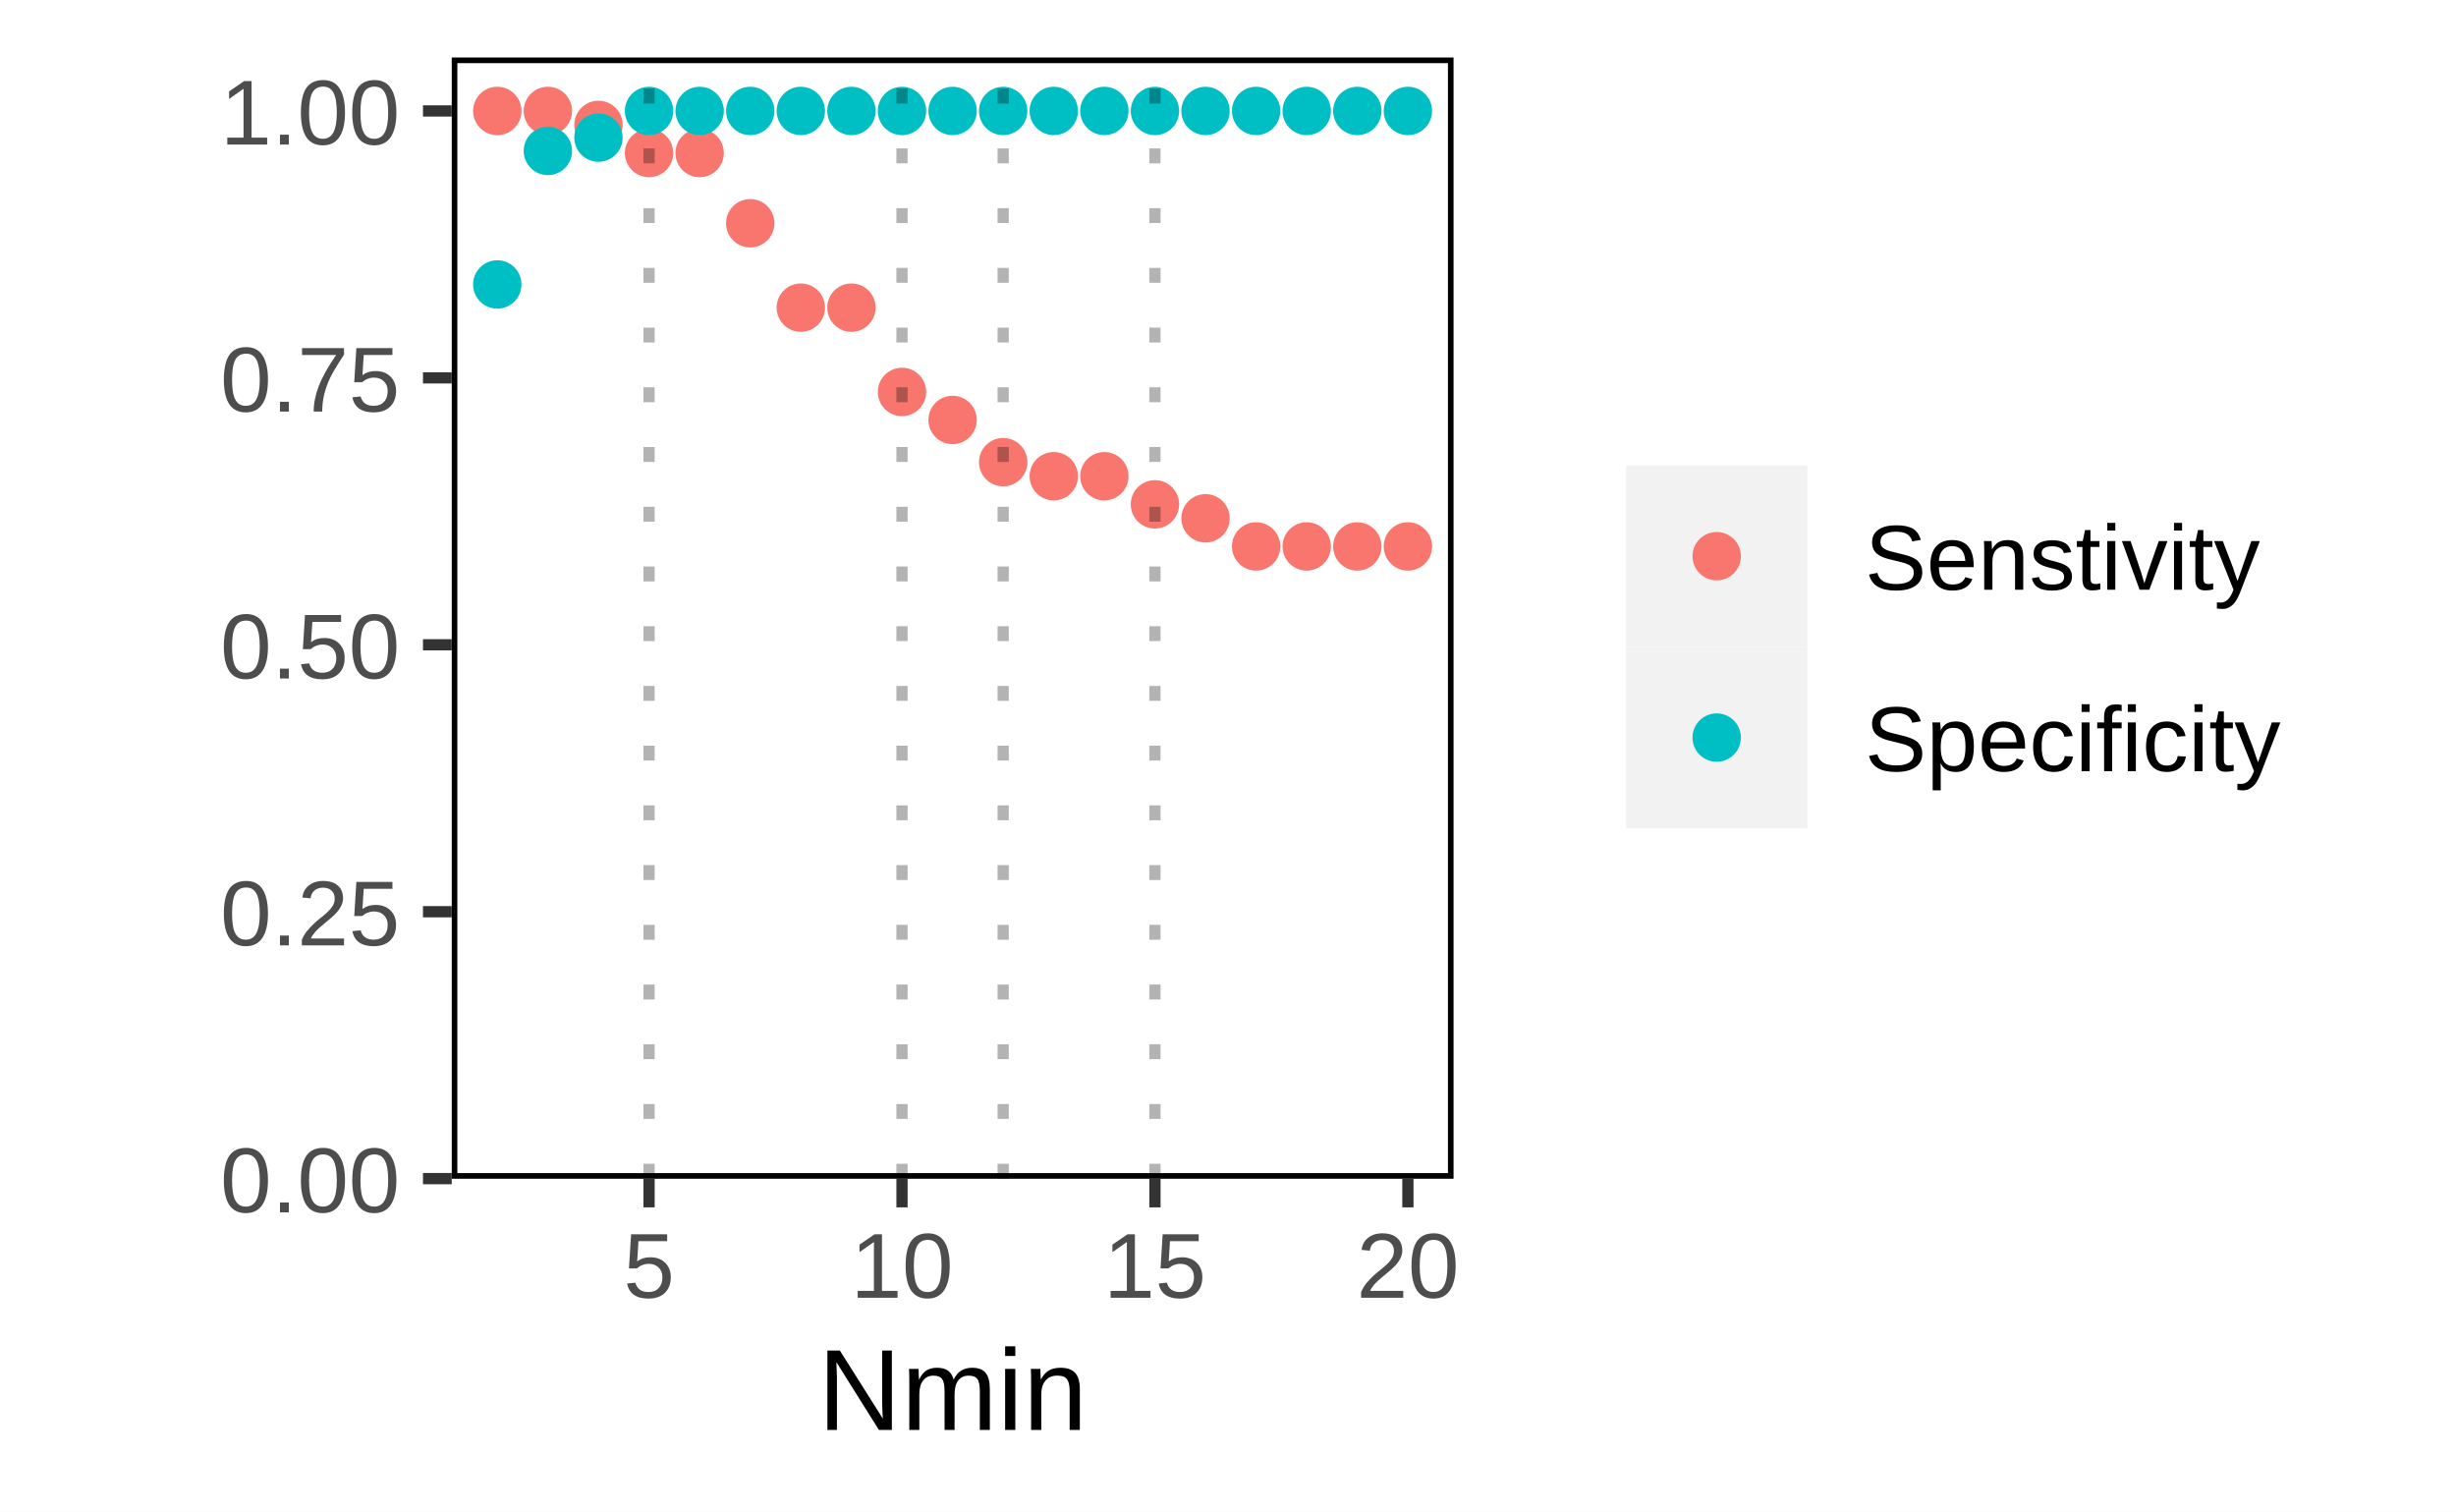
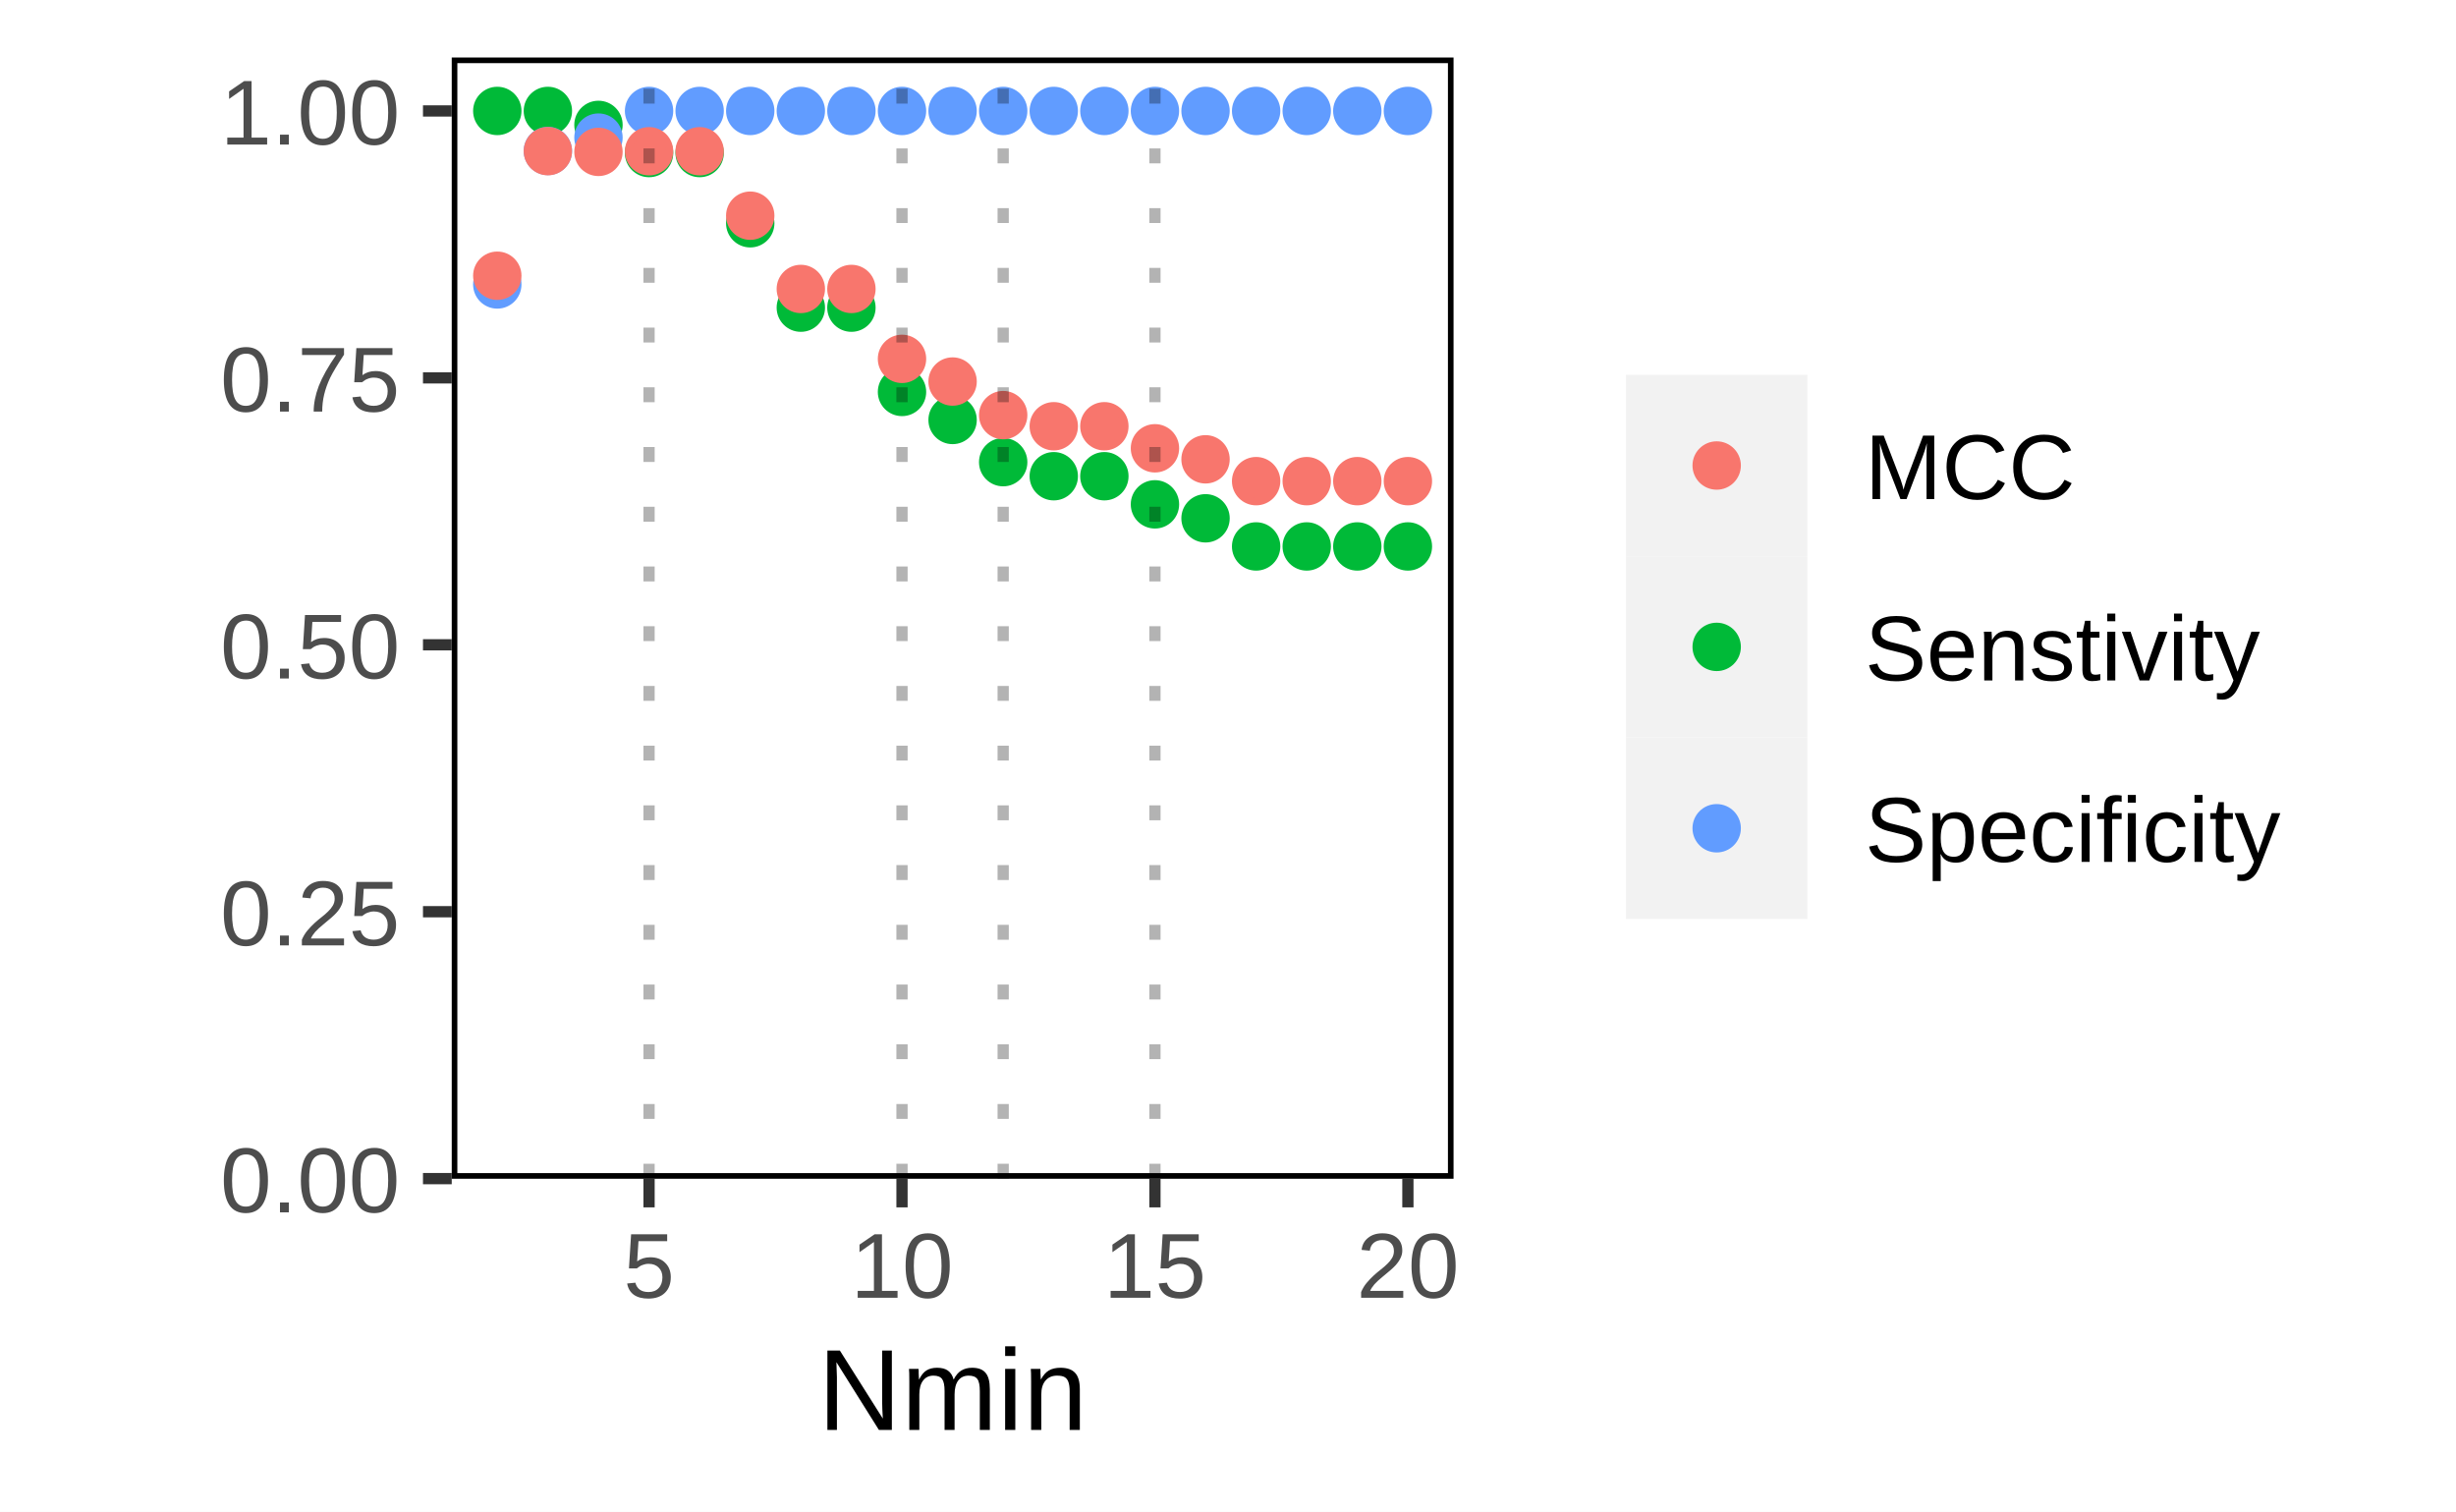
<svg xmlns="http://www.w3.org/2000/svg" class="svglite" width="234.00pt" height="144.00pt" viewBox="0 0 234.00 144.00">
  <defs>
    <style type="text/css">
    .svglite line, .svglite polyline, .svglite polygon, .svglite path, .svglite rect, .svglite circle {
      fill: none;
      stroke: #000000;
      stroke-linecap: round;
      stroke-linejoin: round;
      stroke-miterlimit: 10.00;
    }
    .svglite text {
      white-space: pre;
    }
  </style>
  </defs>
  <rect width="100%" height="100%" style="stroke: none; fill: #FFFFFF;" />
  <defs>
    <clipPath id="cpMC4wMHwyMzQuMDB8MC4wMHwxNDQuMDA=">
      <rect x="0.00" y="0.00" width="234.00" height="144.00" />
    </clipPath>
  </defs>
  <g clip-path="url(#cpMC4wMHwyMzQuMDB8MC4wMHwxNDQuMDA=)">
    <rect x="-0" y="0.00" width="234.00" height="144.00" style="stroke-width: 1.07; stroke: #FFFFFF; fill: #FFFFFF;" />
  </g>
  <defs>
    <clipPath id="cpNDMuMDR8MTM4LjQ4fDUuNDh8MTEyLjI5">
      <rect x="43.04" y="5.48" width="95.45" height="106.82" />
    </clipPath>
  </defs>
  <g clip-path="url(#cpNDMuMDR8MTM4LjQ4fDUuNDh8MTEyLjI5)">
    <rect x="43.04" y="5.48" width="95.45" height="106.82" style="stroke-width: 1.07; stroke: none;" />
-     <circle cx="47.38" cy="10.57" r="1.95" style="stroke-width: 0.71; stroke: #F8766D; fill: #F8766D;" />
-     <circle cx="47.38" cy="27.10" r="1.95" style="stroke-width: 0.71; stroke: #00BFC4; fill: #00BFC4;" />
-     <circle cx="52.20" cy="10.57" r="1.95" style="stroke-width: 0.71; stroke: #F8766D; fill: #F8766D;" />
-     <circle cx="52.20" cy="14.38" r="1.95" style="stroke-width: 0.71; stroke: #00BFC4; fill: #00BFC4;" />
-     <circle cx="57.02" cy="11.90" r="1.95" style="stroke-width: 0.71; stroke: #F8766D; fill: #F8766D;" />
-     <circle cx="57.02" cy="13.11" r="1.95" style="stroke-width: 0.71; stroke: #00BFC4; fill: #00BFC4;" />
-     <circle cx="61.84" cy="14.58" r="1.95" style="stroke-width: 0.71; stroke: #F8766D; fill: #F8766D;" />
-     <circle cx="61.84" cy="10.57" r="1.95" style="stroke-width: 0.71; stroke: #00BFC4; fill: #00BFC4;" />
-     <circle cx="66.66" cy="14.58" r="1.95" style="stroke-width: 0.71; stroke: #F8766D; fill: #F8766D;" />
-     <circle cx="66.66" cy="10.57" r="1.95" style="stroke-width: 0.71; stroke: #00BFC4; fill: #00BFC4;" />
-     <circle cx="71.48" cy="21.27" r="1.95" style="stroke-width: 0.71; stroke: #F8766D; fill: #F8766D;" />
-     <circle cx="71.48" cy="10.57" r="1.95" style="stroke-width: 0.71; stroke: #00BFC4; fill: #00BFC4;" />
-     <circle cx="76.30" cy="29.31" r="1.95" style="stroke-width: 0.71; stroke: #F8766D; fill: #F8766D;" />
-     <circle cx="76.30" cy="10.57" r="1.95" style="stroke-width: 0.71; stroke: #00BFC4; fill: #00BFC4;" />
-     <circle cx="81.12" cy="29.31" r="1.95" style="stroke-width: 0.71; stroke: #F8766D; fill: #F8766D;" />
-     <circle cx="81.12" cy="10.57" r="1.95" style="stroke-width: 0.71; stroke: #00BFC4; fill: #00BFC4;" />
-     <circle cx="85.94" cy="37.34" r="1.95" style="stroke-width: 0.71; stroke: #F8766D; fill: #F8766D;" />
-     <circle cx="85.94" cy="10.57" r="1.95" style="stroke-width: 0.71; stroke: #00BFC4; fill: #00BFC4;" />
-     <circle cx="90.76" cy="40.01" r="1.95" style="stroke-width: 0.71; stroke: #F8766D; fill: #F8766D;" />
-     <circle cx="90.76" cy="10.57" r="1.95" style="stroke-width: 0.71; stroke: #00BFC4; fill: #00BFC4;" />
-     <circle cx="95.58" cy="44.03" r="1.95" style="stroke-width: 0.71; stroke: #F8766D; fill: #F8766D;" />
-     <circle cx="95.58" cy="10.57" r="1.95" style="stroke-width: 0.71; stroke: #00BFC4; fill: #00BFC4;" />
-     <circle cx="100.40" cy="45.37" r="1.95" style="stroke-width: 0.71; stroke: #F8766D; fill: #F8766D;" />
-     <circle cx="100.40" cy="10.57" r="1.95" style="stroke-width: 0.71; stroke: #00BFC4; fill: #00BFC4;" />
-     <circle cx="105.22" cy="45.37" r="1.95" style="stroke-width: 0.71; stroke: #F8766D; fill: #F8766D;" />
-     <circle cx="105.22" cy="10.57" r="1.95" style="stroke-width: 0.71; stroke: #00BFC4; fill: #00BFC4;" />
-     <circle cx="110.04" cy="48.05" r="1.95" style="stroke-width: 0.71; stroke: #F8766D; fill: #F8766D;" />
-     <circle cx="110.04" cy="10.57" r="1.95" style="stroke-width: 0.71; stroke: #00BFC4; fill: #00BFC4;" />
-     <circle cx="114.86" cy="49.38" r="1.95" style="stroke-width: 0.71; stroke: #F8766D; fill: #F8766D;" />
-     <circle cx="114.86" cy="10.57" r="1.95" style="stroke-width: 0.71; stroke: #00BFC4; fill: #00BFC4;" />
-     <circle cx="119.68" cy="52.06" r="1.95" style="stroke-width: 0.71; stroke: #F8766D; fill: #F8766D;" />
-     <circle cx="119.68" cy="10.57" r="1.95" style="stroke-width: 0.71; stroke: #00BFC4; fill: #00BFC4;" />
-     <circle cx="124.50" cy="52.06" r="1.95" style="stroke-width: 0.71; stroke: #F8766D; fill: #F8766D;" />
-     <circle cx="124.50" cy="10.57" r="1.95" style="stroke-width: 0.71; stroke: #00BFC4; fill: #00BFC4;" />
-     <circle cx="129.32" cy="52.06" r="1.95" style="stroke-width: 0.71; stroke: #F8766D; fill: #F8766D;" />
-     <circle cx="129.32" cy="10.57" r="1.95" style="stroke-width: 0.71; stroke: #00BFC4; fill: #00BFC4;" />
-     <circle cx="134.14" cy="52.06" r="1.95" style="stroke-width: 0.71; stroke: #F8766D; fill: #F8766D;" />
-     <circle cx="134.14" cy="10.57" r="1.95" style="stroke-width: 0.71; stroke: #00BFC4; fill: #00BFC4;" />
+     <circle cx="47.38" cy="10.57" r="1.95" style="stroke-width: 0.71; stroke: #00BA38; fill: #00BA38;" />
+     <circle cx="47.38" cy="27.10" r="1.95" style="stroke-width: 0.71; stroke: #619CFF; fill: #619CFF;" />
+     <circle cx="47.38" cy="26.27" r="1.95" style="stroke-width: 0.71; stroke: #F8766D; fill: #F8766D;" />
+     <circle cx="52.20" cy="10.57" r="1.95" style="stroke-width: 0.71; stroke: #00BA38; fill: #00BA38;" />
+     <circle cx="52.20" cy="14.38" r="1.95" style="stroke-width: 0.71; stroke: #619CFF; fill: #619CFF;" />
+     <circle cx="52.20" cy="14.40" r="1.95" style="stroke-width: 0.71; stroke: #F8766D; fill: #F8766D;" />
+     <circle cx="57.02" cy="11.90" r="1.95" style="stroke-width: 0.71; stroke: #00BA38; fill: #00BA38;" />
+     <circle cx="57.02" cy="13.11" r="1.95" style="stroke-width: 0.71; stroke: #619CFF; fill: #619CFF;" />
+     <circle cx="57.02" cy="14.47" r="1.95" style="stroke-width: 0.71; stroke: #F8766D; fill: #F8766D;" />
+     <circle cx="61.84" cy="14.58" r="1.95" style="stroke-width: 0.71; stroke: #00BA38; fill: #00BA38;" />
+     <circle cx="61.84" cy="10.57" r="1.95" style="stroke-width: 0.71; stroke: #619CFF; fill: #619CFF;" />
+     <circle cx="61.84" cy="14.41" r="1.95" style="stroke-width: 0.71; stroke: #F8766D; fill: #F8766D;" />
+     <circle cx="66.66" cy="14.58" r="1.95" style="stroke-width: 0.71; stroke: #00BA38; fill: #00BA38;" />
+     <circle cx="66.66" cy="10.57" r="1.95" style="stroke-width: 0.71; stroke: #619CFF; fill: #619CFF;" />
+     <circle cx="66.66" cy="14.41" r="1.95" style="stroke-width: 0.71; stroke: #F8766D; fill: #F8766D;" />
+     <circle cx="71.48" cy="21.27" r="1.95" style="stroke-width: 0.71; stroke: #00BA38; fill: #00BA38;" />
+     <circle cx="71.48" cy="10.57" r="1.95" style="stroke-width: 0.71; stroke: #619CFF; fill: #619CFF;" />
+     <circle cx="71.48" cy="20.55" r="1.95" style="stroke-width: 0.71; stroke: #F8766D; fill: #F8766D;" />
+     <circle cx="76.30" cy="29.31" r="1.95" style="stroke-width: 0.71; stroke: #00BA38; fill: #00BA38;" />
+     <circle cx="76.30" cy="10.57" r="1.95" style="stroke-width: 0.71; stroke: #619CFF; fill: #619CFF;" />
+     <circle cx="76.30" cy="27.53" r="1.95" style="stroke-width: 0.71; stroke: #F8766D; fill: #F8766D;" />
+     <circle cx="81.12" cy="29.31" r="1.95" style="stroke-width: 0.71; stroke: #00BA38; fill: #00BA38;" />
+     <circle cx="81.12" cy="10.57" r="1.95" style="stroke-width: 0.71; stroke: #619CFF; fill: #619CFF;" />
+     <circle cx="81.12" cy="27.53" r="1.95" style="stroke-width: 0.71; stroke: #F8766D; fill: #F8766D;" />
+     <circle cx="85.94" cy="37.34" r="1.95" style="stroke-width: 0.71; stroke: #00BA38; fill: #00BA38;" />
+     <circle cx="85.94" cy="10.57" r="1.95" style="stroke-width: 0.71; stroke: #619CFF; fill: #619CFF;" />
+     <circle cx="85.94" cy="34.19" r="1.95" style="stroke-width: 0.71; stroke: #F8766D; fill: #F8766D;" />
+     <circle cx="90.76" cy="40.01" r="1.95" style="stroke-width: 0.71; stroke: #00BA38; fill: #00BA38;" />
+     <circle cx="90.76" cy="10.57" r="1.95" style="stroke-width: 0.71; stroke: #619CFF; fill: #619CFF;" />
+     <circle cx="90.76" cy="36.35" r="1.95" style="stroke-width: 0.71; stroke: #F8766D; fill: #F8766D;" />
+     <circle cx="95.58" cy="44.03" r="1.95" style="stroke-width: 0.71; stroke: #00BA38; fill: #00BA38;" />
+     <circle cx="95.58" cy="10.57" r="1.95" style="stroke-width: 0.71; stroke: #619CFF; fill: #619CFF;" />
+     <circle cx="95.58" cy="39.55" r="1.95" style="stroke-width: 0.71; stroke: #F8766D; fill: #F8766D;" />
+     <circle cx="100.40" cy="45.37" r="1.95" style="stroke-width: 0.71; stroke: #00BA38; fill: #00BA38;" />
+     <circle cx="100.40" cy="10.57" r="1.95" style="stroke-width: 0.71; stroke: #619CFF; fill: #619CFF;" />
+     <circle cx="100.40" cy="40.61" r="1.95" style="stroke-width: 0.71; stroke: #F8766D; fill: #F8766D;" />
+     <circle cx="105.22" cy="45.37" r="1.95" style="stroke-width: 0.71; stroke: #00BA38; fill: #00BA38;" />
+     <circle cx="105.22" cy="10.57" r="1.95" style="stroke-width: 0.71; stroke: #619CFF; fill: #619CFF;" />
+     <circle cx="105.22" cy="40.61" r="1.95" style="stroke-width: 0.71; stroke: #F8766D; fill: #F8766D;" />
+     <circle cx="110.04" cy="48.05" r="1.95" style="stroke-width: 0.71; stroke: #00BA38; fill: #00BA38;" />
+     <circle cx="110.04" cy="10.57" r="1.95" style="stroke-width: 0.71; stroke: #619CFF; fill: #619CFF;" />
+     <circle cx="110.04" cy="42.71" r="1.95" style="stroke-width: 0.71; stroke: #F8766D; fill: #F8766D;" />
+     <circle cx="114.86" cy="49.38" r="1.95" style="stroke-width: 0.71; stroke: #00BA38; fill: #00BA38;" />
+     <circle cx="114.86" cy="10.57" r="1.95" style="stroke-width: 0.71; stroke: #619CFF; fill: #619CFF;" />
+     <circle cx="114.86" cy="43.76" r="1.95" style="stroke-width: 0.71; stroke: #F8766D; fill: #F8766D;" />
+     <circle cx="119.68" cy="52.06" r="1.95" style="stroke-width: 0.71; stroke: #00BA38; fill: #00BA38;" />
+     <circle cx="119.68" cy="10.57" r="1.95" style="stroke-width: 0.71; stroke: #619CFF; fill: #619CFF;" />
+     <circle cx="119.68" cy="45.84" r="1.95" style="stroke-width: 0.71; stroke: #F8766D; fill: #F8766D;" />
+     <circle cx="124.50" cy="52.06" r="1.95" style="stroke-width: 0.71; stroke: #00BA38; fill: #00BA38;" />
+     <circle cx="124.50" cy="10.57" r="1.95" style="stroke-width: 0.71; stroke: #619CFF; fill: #619CFF;" />
+     <circle cx="124.50" cy="45.84" r="1.95" style="stroke-width: 0.71; stroke: #F8766D; fill: #F8766D;" />
+     <circle cx="129.32" cy="52.06" r="1.95" style="stroke-width: 0.71; stroke: #00BA38; fill: #00BA38;" />
+     <circle cx="129.32" cy="10.57" r="1.95" style="stroke-width: 0.71; stroke: #619CFF; fill: #619CFF;" />
+     <circle cx="129.32" cy="45.84" r="1.95" style="stroke-width: 0.71; stroke: #F8766D; fill: #F8766D;" />
+     <circle cx="134.14" cy="52.06" r="1.95" style="stroke-width: 0.71; stroke: #00BA38; fill: #00BA38;" />
+     <circle cx="134.14" cy="10.57" r="1.95" style="stroke-width: 0.71; stroke: #619CFF; fill: #619CFF;" />
+     <circle cx="134.14" cy="45.84" r="1.95" style="stroke-width: 0.71; stroke: #F8766D; fill: #F8766D;" />
    <line x1="61.84" y1="112.29" x2="61.84" y2="5.48" style="stroke-width: 1.07; stroke: #000000; stroke-opacity: 0.30; stroke-dasharray: 1.42,4.27; stroke-linecap: butt;" />
    <line x1="85.94" y1="112.29" x2="85.94" y2="5.48" style="stroke-width: 1.07; stroke: #000000; stroke-opacity: 0.30; stroke-dasharray: 1.42,4.27; stroke-linecap: butt;" />
    <line x1="95.58" y1="112.29" x2="95.58" y2="5.48" style="stroke-width: 1.07; stroke: #000000; stroke-opacity: 0.30; stroke-dasharray: 1.42,4.27; stroke-linecap: butt;" />
    <line x1="110.04" y1="112.29" x2="110.04" y2="5.48" style="stroke-width: 1.07; stroke: #000000; stroke-opacity: 0.30; stroke-dasharray: 1.42,4.27; stroke-linecap: butt;" />
    <rect x="43.04" y="5.48" width="95.45" height="106.82" style="stroke-width: 1.07;" />
  </g>
  <g clip-path="url(#cpMC4wMHwyMzQuMDB8MC4wMHwxNDQuMDA=)">
    <text x="38.11" y="115.50" text-anchor="end" style="font-size: 8.80px;fill: #4D4D4D; font-family: &quot;Liberation Sans&quot;;" textLength="19.58px" lengthAdjust="spacingAndGlyphs">0.00</text>
    <text x="38.11" y="90.07" text-anchor="end" style="font-size: 8.80px;fill: #4D4D4D; font-family: &quot;Liberation Sans&quot;;" textLength="19.58px" lengthAdjust="spacingAndGlyphs">0.25</text>
    <text x="38.11" y="64.64" text-anchor="end" style="font-size: 8.80px;fill: #4D4D4D; font-family: &quot;Liberation Sans&quot;;" textLength="19.58px" lengthAdjust="spacingAndGlyphs">0.50</text>
    <text x="38.11" y="39.21" text-anchor="end" style="font-size: 8.80px;fill: #4D4D4D; font-family: &quot;Liberation Sans&quot;;" textLength="19.58px" lengthAdjust="spacingAndGlyphs">0.75</text>
    <text x="38.11" y="13.77" text-anchor="end" style="font-size: 8.80px;fill: #4D4D4D; font-family: &quot;Liberation Sans&quot;;" textLength="19.58px" lengthAdjust="spacingAndGlyphs">1.00</text>
    <polyline points="40.30,112.29 43.04,112.29 " style="stroke-width: 1.07; stroke: #333333; stroke-linecap: butt;" />
    <polyline points="40.30,86.86 43.04,86.86 " style="stroke-width: 1.07; stroke: #333333; stroke-linecap: butt;" />
    <polyline points="40.30,61.43 43.04,61.43 " style="stroke-width: 1.07; stroke: #333333; stroke-linecap: butt;" />
    <polyline points="40.30,36.00 43.04,36.00 " style="stroke-width: 1.07; stroke: #333333; stroke-linecap: butt;" />
    <polyline points="40.30,10.57 43.04,10.57 " style="stroke-width: 1.07; stroke: #333333; stroke-linecap: butt;" />
    <polyline points="61.84,115.03 61.84,112.29 " style="stroke-width: 1.07; stroke: #333333; stroke-linecap: butt;" />
    <polyline points="85.94,115.03 85.94,112.29 " style="stroke-width: 1.07; stroke: #333333; stroke-linecap: butt;" />
    <polyline points="110.04,115.03 110.04,112.29 " style="stroke-width: 1.07; stroke: #333333; stroke-linecap: butt;" />
    <polyline points="134.14,115.03 134.14,112.29 " style="stroke-width: 1.07; stroke: #333333; stroke-linecap: butt;" />
    <text x="61.84" y="123.64" text-anchor="middle" style="font-size: 8.80px;fill: #4D4D4D; font-family: &quot;Liberation Sans&quot;;" textLength="5.59px" lengthAdjust="spacingAndGlyphs">5</text>
    <text x="85.94" y="123.64" text-anchor="middle" style="font-size: 8.80px;fill: #4D4D4D; font-family: &quot;Liberation Sans&quot;;" textLength="11.19px" lengthAdjust="spacingAndGlyphs">10</text>
    <text x="110.04" y="123.64" text-anchor="middle" style="font-size: 8.80px;fill: #4D4D4D; font-family: &quot;Liberation Sans&quot;;" textLength="11.19px" lengthAdjust="spacingAndGlyphs">15</text>
    <text x="134.14" y="123.64" text-anchor="middle" style="font-size: 8.80px;fill: #4D4D4D; font-family: &quot;Liberation Sans&quot;;" textLength="11.19px" lengthAdjust="spacingAndGlyphs">20</text>
    <text x="90.76" y="136.23" text-anchor="middle" style="font-size: 11.00px; font-family: &quot;Liberation Sans&quot;;" textLength="28.97px" lengthAdjust="spacingAndGlyphs">Nmin</text>
-     <rect x="149.44" y="33.39" width="79.08" height="51.00" style="stroke-width: 1.07; stroke: none; fill: #FFFFFF;" />
-     <rect x="154.92" y="44.35" width="17.28" height="17.28" style="stroke-width: 1.07; stroke: none; fill: #F2F2F2;" />
-     <circle cx="163.56" cy="52.99" r="1.95" style="stroke-width: 0.71; stroke: #F8766D; fill: #F8766D;" />
-     <rect x="154.92" y="61.63" width="17.28" height="17.28" style="stroke-width: 1.07; stroke: none; fill: #F2F2F2;" />
-     <circle cx="163.56" cy="70.27" r="1.95" style="stroke-width: 0.71; stroke: #00BFC4; fill: #00BFC4;" />
-     <text x="177.68" y="56.19" style="font-size: 8.80px; font-family: &quot;Liberation Sans&quot;;" textLength="43.37px" lengthAdjust="spacingAndGlyphs">Senstivity</text>
-     <text x="177.68" y="73.47" style="font-size: 8.80px; font-family: &quot;Liberation Sans&quot;;" textLength="45.36px" lengthAdjust="spacingAndGlyphs">Specificity</text>
+     <rect x="149.44" y="24.75" width="79.08" height="68.28" style="stroke-width: 1.07; stroke: none; fill: #FFFFFF;" />
+     <rect x="154.92" y="35.71" width="17.28" height="17.28" style="stroke-width: 1.07; stroke: none; fill: #F2F2F2;" />
+     <circle cx="163.56" cy="44.35" r="1.95" style="stroke-width: 0.71; stroke: #F8766D; fill: #F8766D;" />
+     <rect x="154.92" y="52.99" width="17.28" height="17.28" style="stroke-width: 1.07; stroke: none; fill: #F2F2F2;" />
+     <circle cx="163.56" cy="61.63" r="1.95" style="stroke-width: 0.71; stroke: #00BA38; fill: #00BA38;" />
+     <rect x="154.92" y="70.27" width="17.28" height="17.28" style="stroke-width: 1.07; stroke: none; fill: #F2F2F2;" />
+     <circle cx="163.56" cy="78.91" r="1.95" style="stroke-width: 0.71; stroke: #619CFF; fill: #619CFF;" />
+     <text x="177.68" y="47.55" style="font-size: 8.80px; font-family: &quot;Liberation Sans&quot;;" textLength="19.87px" lengthAdjust="spacingAndGlyphs">MCC</text>
+     <text x="177.68" y="64.83" style="font-size: 8.80px; font-family: &quot;Liberation Sans&quot;;" textLength="43.37px" lengthAdjust="spacingAndGlyphs">Senstivity</text>
+     <text x="177.68" y="82.11" style="font-size: 8.80px; font-family: &quot;Liberation Sans&quot;;" textLength="45.36px" lengthAdjust="spacingAndGlyphs">Specificity</text>
  </g>
</svg>
